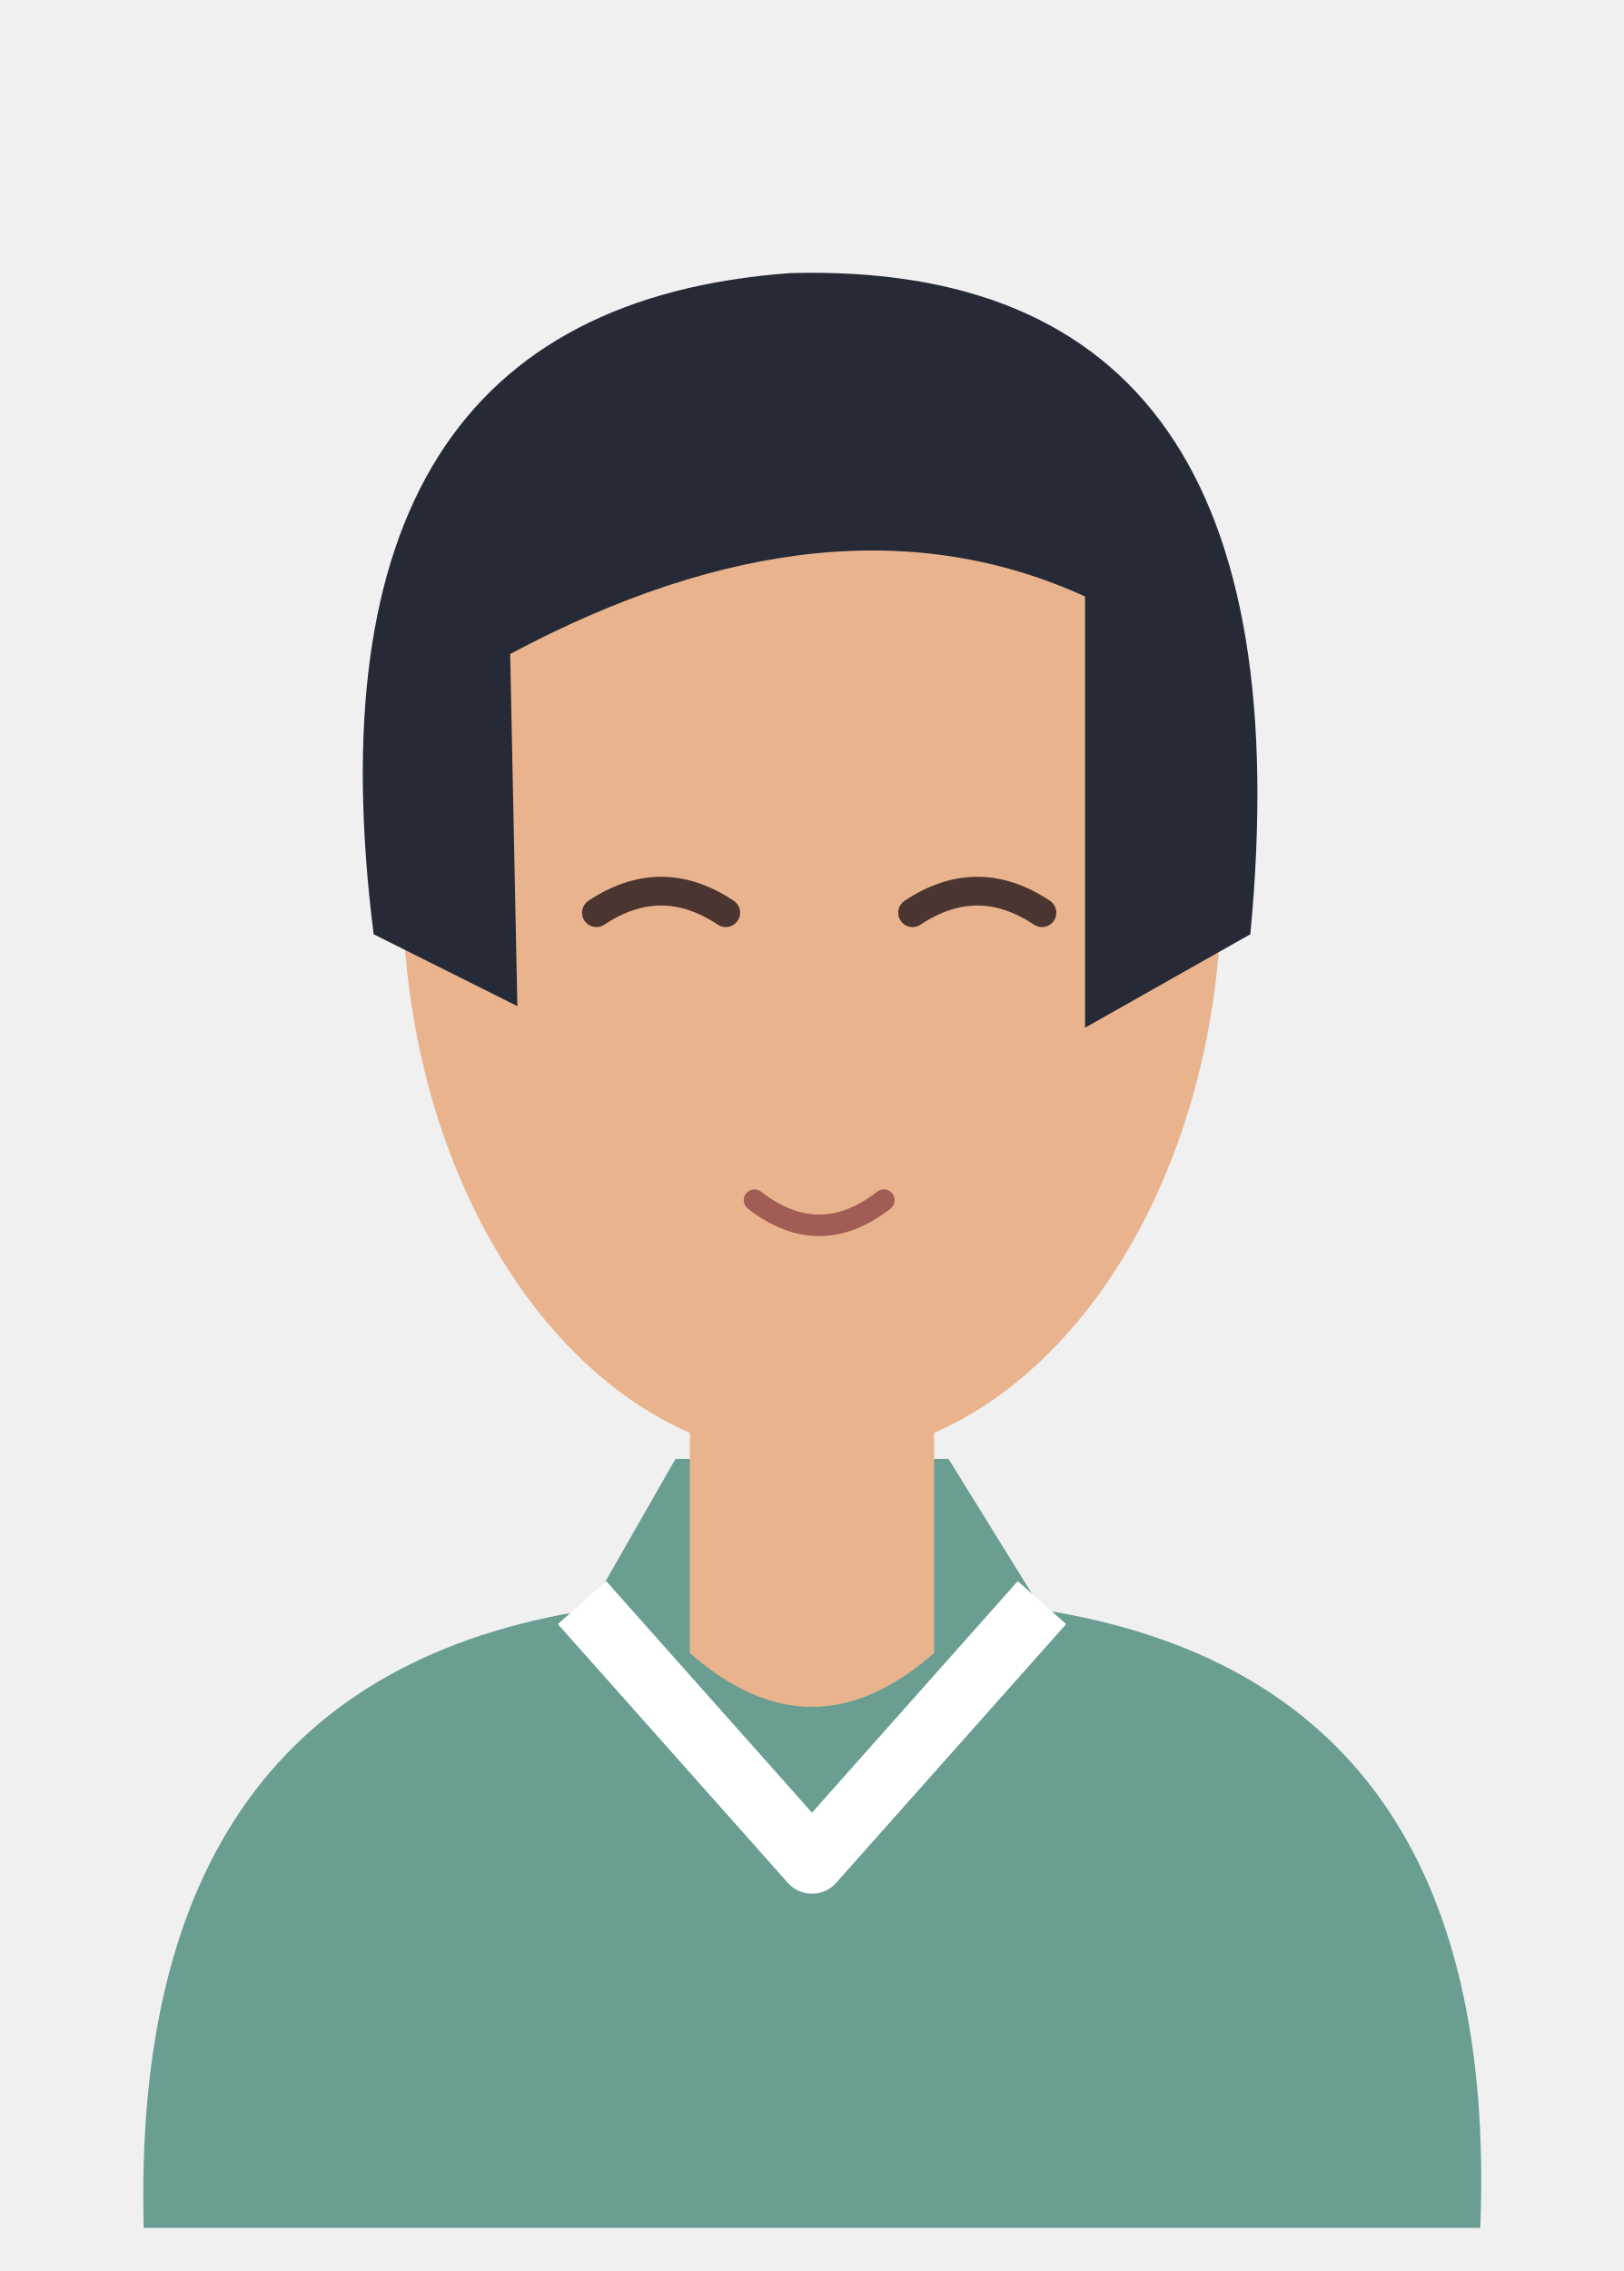
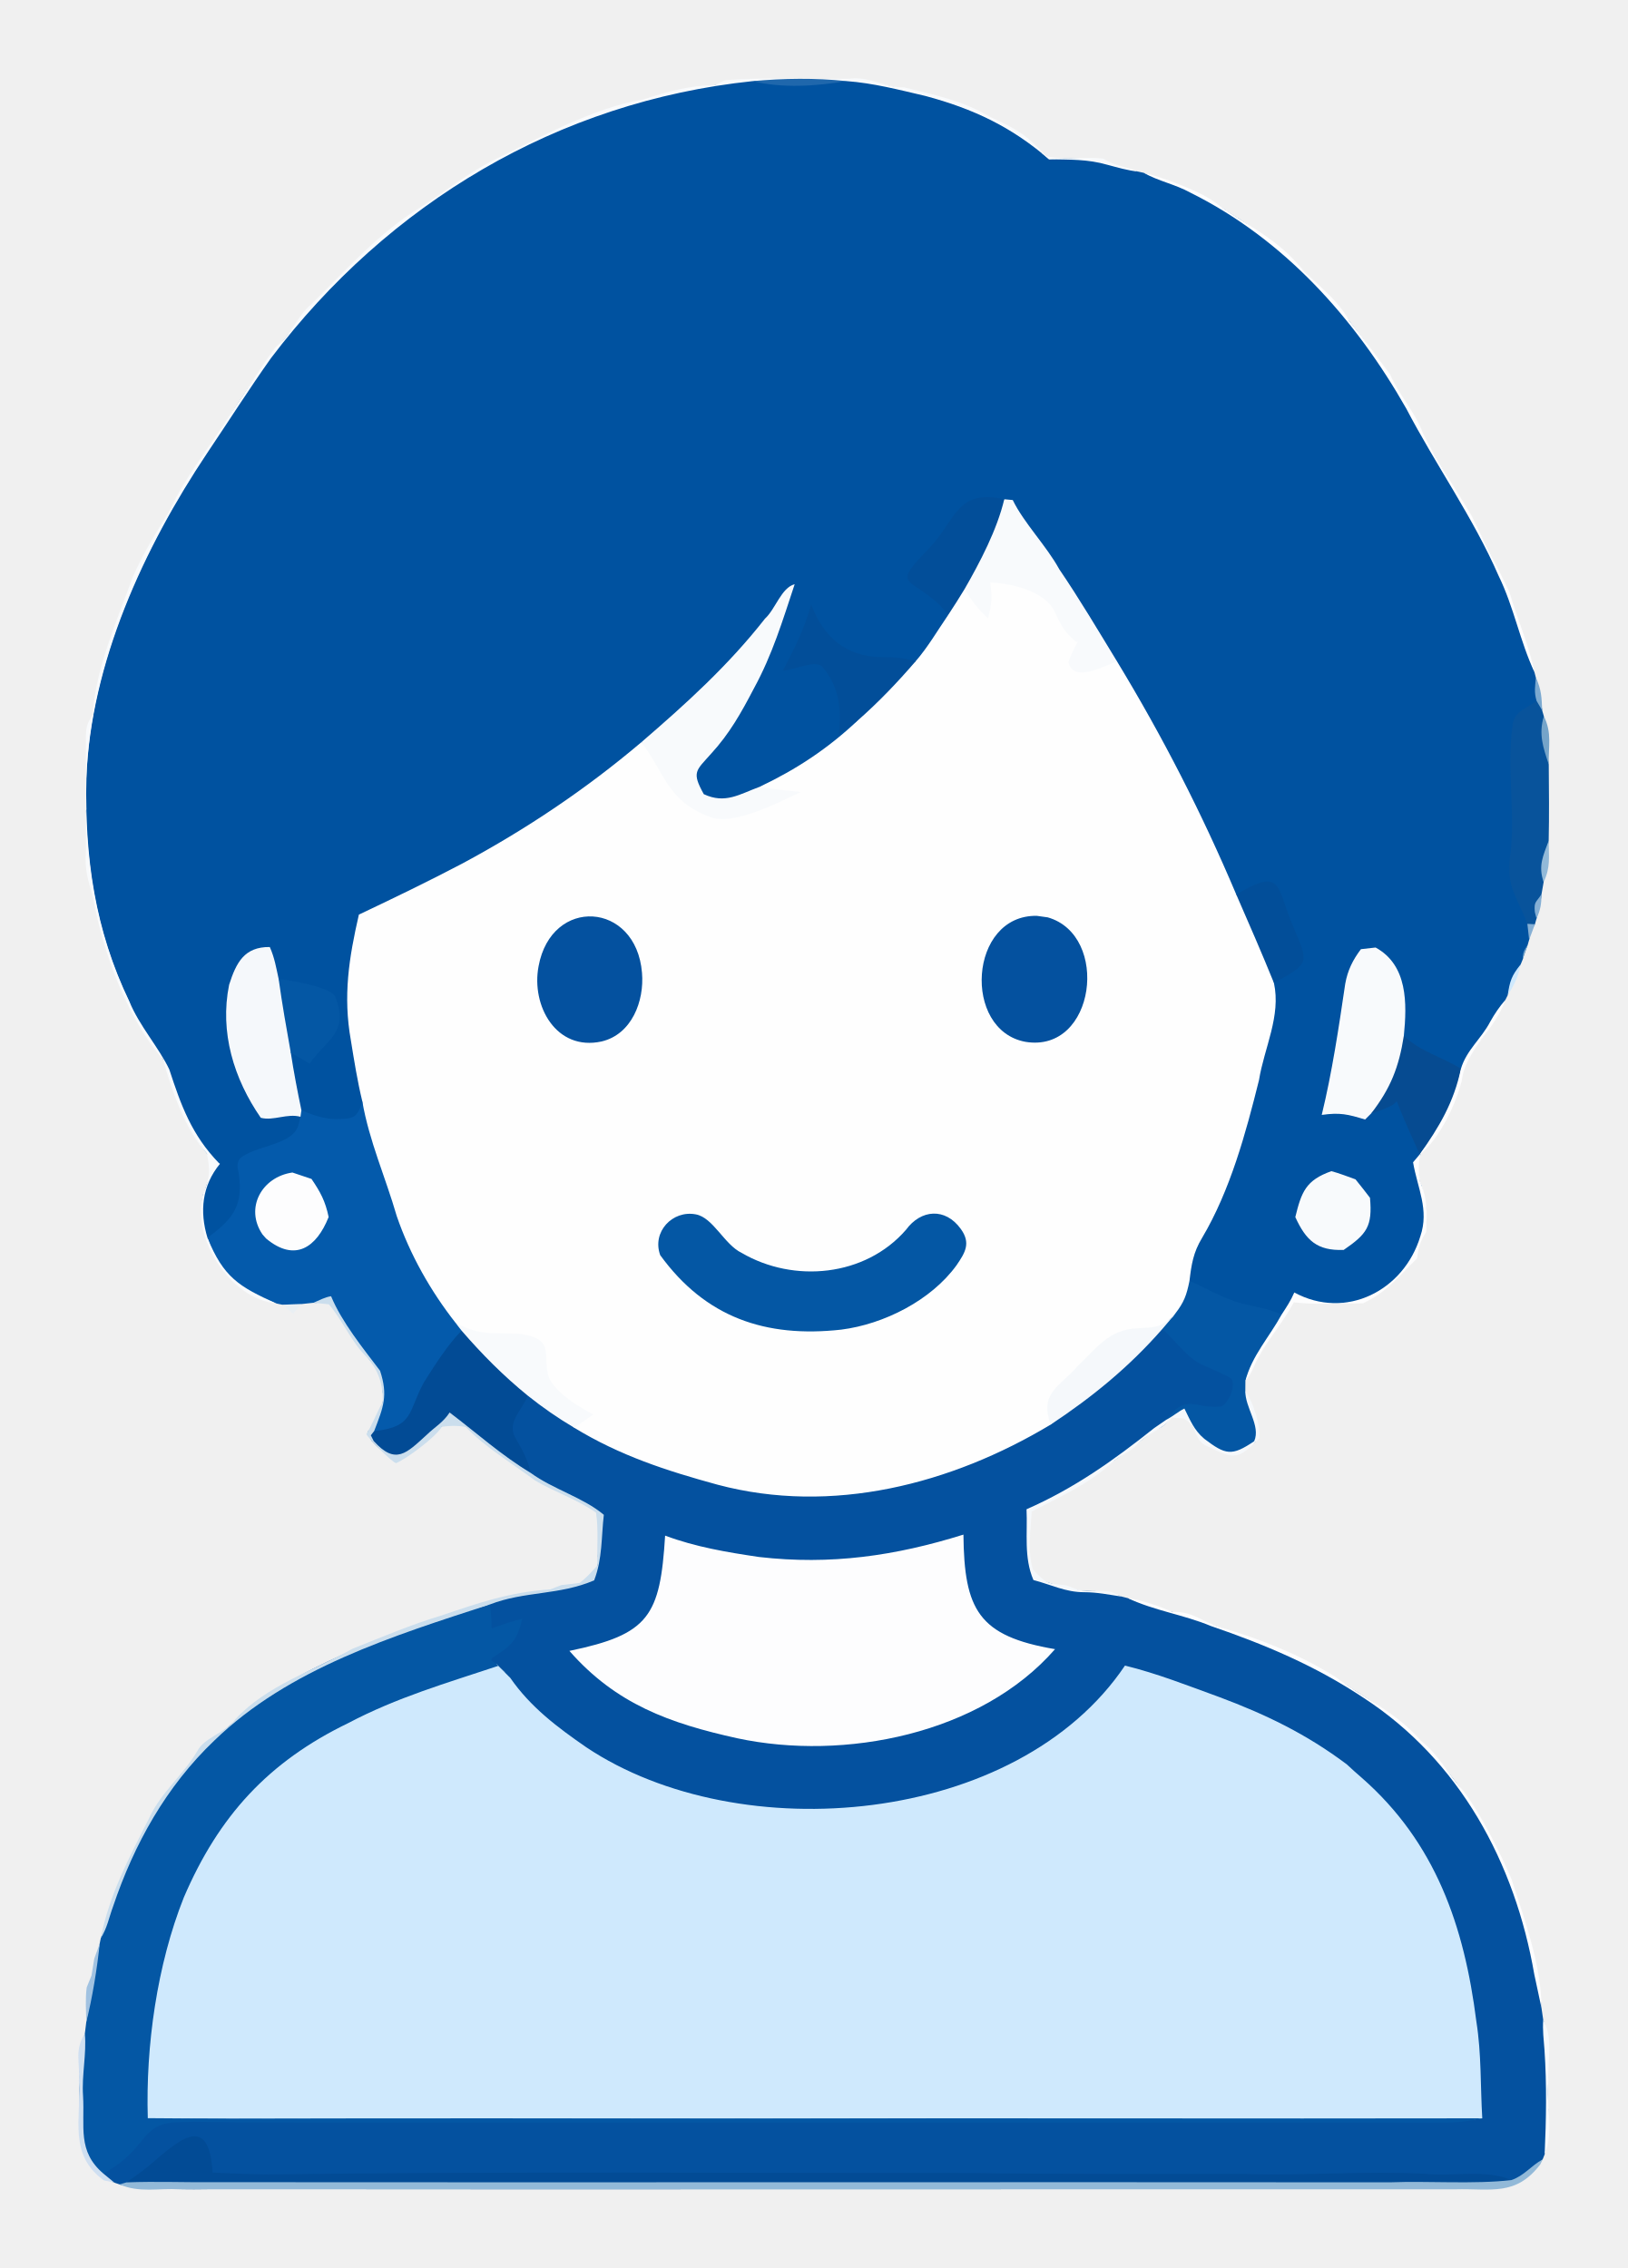
- <svg xmlns="http://www.w3.org/2000/svg" width="226" height="316" viewBox="0 0 226 316">
-   <path d="M20 310Q18 234 82 224L94 203H132L145 224Q209 234 206 310Z" fill="#6a9e92" />
-   <path d="M96 194V230Q113 245 130 230V194" fill="#e9b48d" />
-   <ellipse cx="113" cy="123" rx="57" ry="80" fill="#e9b48d" />
-   <path d="M52 130Q41 43 110 38Q183 36 174 130L151 143L151 83Q116 67 71 91L72 140Z" fill="#262a37" />
-   <path d="M83 127q9 -6 18 0M127 127q9 -6 18 0" fill="none" stroke="#4b3530" stroke-width="4" stroke-linecap="round" />
-   <path d="M105 167q9 7 18 0" fill="none" stroke="#a05c55" stroke-width="3" stroke-linecap="round" />
-   <path d="M81 223L113 259L145 223" fill="none" stroke="#fff" stroke-width="9" stroke-linejoin="round" />
+ <svg xmlns="http://www.w3.org/2000/svg" width="226" height="315" viewBox="0 0 226 315">
+   <path fill="#0052a0" d="M30.14 161.82c-3.77 -3.91 -5.42 -8.15 -6.81 -13.21c-0.1 -0.2 -0.21 -0.38 -0.25 -0.61c-0.09 -0.17 -0.18 -0.33 -0.25 -0.52c-0.11 -0.2 -0.23 -0.39 -0.35 -0.59c-0.13 -0.15 -0.22 -0.32 -0.32 -0.49c-0.15 -0.09 -0.22 -0.24 -0.31 -0.38c-1.4 -2.18 -3.09 -4.35 -3.91 -6.87c-4.1 -8.53 -5.74 -17.12 -5.98 -26.29c-0.01 -0.16 -0.02 -0.33 0.03 -0.5c-0.03 -1.41 -0.03 -2.83 0 -4.26c0.51 -15.99 7.92 -32.05 16.7 -45.19c2.7 -4.48 5.68 -9.1 8.79 -13.26c14.97 -19.78 36.13 -33.35 60.38 -37.62c0.16 -0.03 0.32 -0.07 0.49 -0.07c0.21 -0.04 0.42 -0.08 0.64 -0.09c0.27 -0.05 0.54 -0.09 0.82 -0.13c0.15 -0.07 0.32 -0.09 0.48 -0.11c1.38 -0.21 2.81 -0.39 4.21 -0.53c4.12 0.79 8.84 0.5 12.98 -0.07c3.8 0.28 7.38 1.17 11.04 2.21c6.06 1.63 11.04 3.88 15.81 7.67c0.14 0.1 0.29 0.19 0.35 0.39c0.32 0.26 0.65 0.54 0.97 0.82c2.83 -0.19 5.42 -0.22 8.16 0.6c1.44 0.39 2.74 0.72 4.2 1.11l0.78 0.17c2.22 0.88 4.51 1.38 6.59 2.53c1.56 0.75 3.09 1.6 4.55 2.5c0.14 0.09 0.29 0.17 0.41 0.29c0.48 0.29 0.95 0.6 1.42 0.91c0.23 0.11 0.44 0.26 0.65 0.41c0.14 0.08 0.28 0.18 0.41 0.27c9.45 6.53 16.99 15.68 22.64 25.73c4.07 7.82 9.31 15.16 12.82 23.25c2.16 4.27 3.09 9.04 4.77 13.45l0.2 0.77c0.43 1.32 0.11 2.13 0.47 3.38c-1.08 1.85 -2.66 1.49 -2.75 3.7c-0.76 5.71 0.36 11.26 -0.19 16.96c-0.75 5.15 0.64 5.36 1.91 10.02c0.02 0.23 0.17 0.52 -0.24 0.8c0.03 0.28 0.14 0.56 -0.11 0.88c0.02 0.22 0.08 0.43 -0.02 0.67l-0.2 0.71c-0.36 1 -0.42 1.02 -0.7 2.04l-0.28 0.68c-0.92 1.81 -1.09 2.39 -1.8 4.28l-0.32 0.64c-0.61 1.17 -1.27 2.02 -1.9 3.14c-1.12 2.41 -3.37 4.1 -4.15 6.71c-3.19 -0.89 -6.57 -2.21 -8.97 -4.48c0.44 -4.51 1.31 -9.2 -3.15 -11.66c-0.68 0.08 -0.69 0.02 -1.37 0.1c-1.12 1.5 -1.39 2.29 -1.72 4.16c-0.89 6.03 -2.02 11.47 -3.46 17.39c2.55 -0.37 2.58 -0.43 4.98 0.3c0.28 -0.29 0.15 -0.5 0.81 -0.41c1.09 -0.31 1.97 -0.65 2.98 -1.17c-0.18 -0.56 0.92 -0.8 1.1 -0.96c0.96 2.5 3.06 5.42 3.07 8.36c-0.02 0.17 -0.17 0.34 -0.26 0.45c-0.08 0.36 -0.26 0.47 -0.47 0.72c0.19 0.55 0.29 0.94 0.42 1.49c0.04 0.16 0.11 0.3 0.05 0.48c0.08 0.31 0.16 0.61 0.24 0.92c0.14 0.13 0.15 0.29 0.19 0.44c0.57 2.2 1.07 4.56 0 6.92c-1.4 4.64 -5.16 8.16 -9.41 9.11c-0.14 0.03 -0.28 0.1 -0.44 -0.01c-0.22 0.04 -0.44 0.07 -0.66 0.1c-0.17 0.02 -0.33 0.05 -0.5 0.05c-0.46 0.04 -0.94 0.05 -1.41 0.04c-0.16 0 -0.33 -0.01 -0.5 -0.02c-0.39 -0.03 -0.78 -0.08 -1.17 -0.15c-0.17 0.13 -0.32 0.06 -0.46 0.03c-1.07 -0.24 -2.04 -0.64 -3.09 -1.21c-0.1 1.31 -0.99 2.33 -1.66 3.36c-1.69 -0.05 -3.16 -0.44 -4.7 -0.78c-3.24 -0.58 -6.2 -2.63 -9.13 -3.91c0.26 -2.26 0.53 -4.93 1.74 -6.91c3.91 -6.6 5.98 -14.29 7.82 -21.69c0.73 -4.5 3.15 -9.09 2.13 -13.69c5.05 -2.72 4.82 -1.96 2.64 -7.07c-2.35 -5.51 -0.78 -7.68 -7.29 -3.84c-4.77 -11.28 -10.73 -22.35 -17.09 -32.81c-2.61 -4.29 -5.17 -8.63 -8 -12.77c-1.76 -3.23 -4.68 -6.18 -6.19 -9.34c-0.4 -0.03 -0.33 0.11 -0.73 0.08c-6.57 -1.45 -5.75 2.37 -9.5 6.41c-5.3 5.48 -3.02 2.5 1.37 6.56c0.4 0.46 1.08 1.57 1.48 2.03c-1.5 2.19 -3.51 5.46 -5.25 7.48c-1.62 -0.52 -3.34 -0.5 -5.04 -0.71c-4.98 -0.09 -8.27 -2.91 -9.7 -7.55c-0.97 3.4 -1.87 5.1 -3.49 8.2c1.1 -0.46 5.14 -2.11 5.57 -0.45c2.27 2.75 2.44 5.78 1.99 9.17c0.58 -1.05 0.66 -1.81 2.33 -1.39c-3.67 4.39 -8.25 7.22 -13.37 9.65c-2.56 1.63 -5.66 2.71 -8.64 1.31c-1.72 -3.09 -1.18 -4.65 0.9 -6.99c2.56 -2.8 4.08 -5.55 5.82 -8.89c2.59 -4.75 4.19 -8.26 5.89 -13.32c-1.86 0.48 -1.24 3.38 -2.68 4.68c-5.1 6.54 -11.04 11.93 -17.29 17.32c-7.73 6.54 -16.12 12.17 -25.04 16.97c-4.67 2.46 -9.31 4.6 -14.06 6.85c-1.38 5.99 -2 10.5 -0.9 16.69c0.47 2.83 1.05 5.67 1.15 8.61c-0.69 2.54 -1.99 2.96 -4.4 3.01c-1.77 0.52 -3.8 -0.46 -5.36 -1.14c-0.56 -2.64 -0.88 -6.74 -1.29 -9.41c0.91 0.45 2.13 0.8 2.99 1.32c2.26 -3.33 4.75 -2.89 2.86 -7.87c-0.44 -1.48 -6.12 -1.98 -7.63 -2.16c-0.33 -1.57 -0.44 -2.88 -1.1 -4.35c-3.53 -0.04 -3.15 1.56 -4.14 4.65c-1.33 6.59 0.27 12 4.02 17.42c1.77 0.46 3.89 -0.44 5.73 0.07c-0.11 0.41 -0.07 1.73 -0.17 2.14c-0.88 2.79 -6.26 3.02 -8.27 4.87c-0.62 0.96 0.09 0.91 0.13 2.05c0.47 4.15 -1.82 7.05 -5.49 8.63c-0.61 -2 -0.99 -4.29 -0.57 -6.15c0.03 -0.15 0.03 -0.32 0.2 -0.44c0.18 -0.74 0.46 -1.5 0.83 -2.2c-0.08 -0.22 0.04 -0.35 0.12 -0.49c0.27 -0.49 0.57 -0.78 0.95 -1.24c-0.62 0.73 -0.55 0.85 -0.12 0.14z" />
+   <path fill="#fefefe" d="M136.78 80.19c2.92 0.17 8.66 1.26 10.35 3.91c1.06 2.18 0.53 2.54 2.44 4.07c0.08 -0.04 0.77 0.21 0.85 0.16c-0.32 0.53 -1.05 3.1 -1.05 3.58c0.7 2.9 3.64 -0.75 5.72 -0.06c6.35 10.47 11.79 21.1 16.56 32.38c2.99 3.53 4.83 7.74 5.23 12.28c1.01 4.61 -1.34 8.99 -2.07 13.5c-1.84 7.4 -4 15.34 -7.91 21.93c-1.21 1.99 -1.48 3.7 -1.74 5.95c0.89 2.29 0.28 3.74 -1.9 4.67c-2.11 2.05 -2.71 1.88 -5.45 2.06c-3.77 1.38 -4.84 3.32 -7.43 5.77c-2.65 3.06 -5.13 3.39 -3.59 7.87c-13.78 8.28 -31.55 13.13 -47.41 8.91c-7.13 -1.95 -14.31 -4.97 -20.66 -8.85c0.88 -0.61 1.78 -1.18 2.64 -1.81c-2.11 -1.2 -4.74 -2.29 -5.94 -4.52c-1.2 -3.1 1.88 -4.87 -3.43 -6.33c-3.73 -0.19 -5.47 0.22 -8.97 -1.58c-4.12 -3.97 -7.19 -9.45 -8.43 -15c-1.56 -5.43 -3.99 -10.37 -4.29 -16.14c-0.68 -2.8 -1.12 -5.6 -1.58 -8.43c-1.11 -6.19 -0.27 -11.48 1.11 -17.48c4.75 -2.25 9.7 -4.64 14.37 -7.1c8.93 -4.8 17.13 -10.31 24.86 -16.85c4.39 3.63 4.01 7.26 9.89 9.45c3.21 1.37 8.35 -1.02 11.24 -2.35c-1.91 -0.22 -3.02 0.75 -4.7 -0.91c5.12 -2.43 9.44 -5.29 13.58 -9.18c2.02 -3.55 4.51 -6.17 8.05 -8.23c1.74 -2.01 3.04 -4.27 4.54 -6.46c-0.33 -1.91 1.51 -3.37 2.25 -4.57c1 1.59 1.58 2.82 2.99 4.08c0.53 -1.92 0.14 -2.77 -0.12 -4.72z" />
+   <path fill="#cfe9fd" d="M20.18 294.52c-1 -10.01 0.7 -22.02 4.42 -31.37c4.85 -11.31 12.2 -19.35 23.29 -24.72c6.77 -3.58 13.64 -5.9 21.3 -7.08c0.55 0.55 1.13 1.12 1.68 1.67c3.85 3.29 7.08 6.06 11.1 8.83c21.26 14.22 58.88 10.81 73.84 -11.44c4.48 1.09 9.47 2.77 13.8 4.34c6.52 2.43 12.44 5.34 18.02 9.53c0.67 0.63 1.39 1.26 2.09 1.87c10.27 8.99 14.59 21.26 16.26 34.48c0.72 4.52 0.78 9.12 -0.04 13.7c-33.27 0.06 -66.67 0 -99.94 0.1c-24.66 0.42 -49.33 0.3 -73.99 0.3c-3.83 0 -7.99 -0.17 -11.83 -0.21z" />
+   <path fill="#04519f" d="M161.36 183.98c2.21 1.21 3.9 3.8 6.19 4.76c0.85 0.38 3.6 1.68 4.22 2.15c0.71 0.83 -1.11 5.64 -2.39 4.81c-3.52 0.27 -4.46 -1.96 -7.22 1.73c-0.47 0.52 -1.04 0.93 -1.7 1.17c-0.2 0.15 -0.38 0.33 -0.65 0.4c-1.97 1.55 -3.92 3.03 -5.9 4.41c-0.08 0.18 -0.23 0.26 -0.36 0.35c-3.37 2.32 -6.78 4.29 -10.75 6.04c0.16 3.33 -0.42 6.27 0.9 9.44c2.4 0.63 4.29 1.58 6.83 1.7c0.41 0 0.83 0.02 1.23 0.05c0.17 -0.02 0.34 0 0.5 0.02c1.19 0.12 2.36 0.27 3.54 0.75l0.82 0.21c3.7 1.47 7.82 2.11 11.54 3.66c6.73 2.28 12.92 4.83 18.91 8.48c0.15 0.09 0.3 0.17 0.42 0.28c0.64 0.4 1.28 0.8 1.91 1.22c13.42 8.63 21.24 23.09 23.81 38.57c0.31 1.55 0.74 3.1 0.82 4.7l0.24 1.63c0.58 1.46 0.63 2.75 0.52 4.2c0.08 1.18 0.13 2.39 0.16 3.6c0.01 0.16 0.05 0.33 -0.09 0.5c0.03 1.29 0.04 2.6 0.03 3.9c0.12 0.17 0.09 0.34 0.08 0.5c-0.03 2.03 0.01 4.06 -0.5 6.01l-0.28 0.7c-1.3 1.36 -2.54 2.68 -4.32 3.3c-3.78 -1.19 -8.02 -0.2 -11.9 -0.59c-8.35 -0.06 -16.63 0.56 -24.98 0.31c-12.66 -0.04 -25.33 0.05 -38 -0.13c-31.99 0.01 -63.99 -0.23 -95.98 0.17c-3.17 0.05 -7.03 -0.38 -10.2 -0.53c-0.52 -8.85 -3.79 -3.82 -7.93 -0.96c-0.93 0.76 -1.91 1.6 -3.23 1.81c-0.32 0.1 -0.65 0.28 -1.05 0.09l-0.71 -0.24c-0.23 -0.04 -0.37 -0.2 -0.53 -0.33c-0.33 0.14 -0.41 -0.03 -0.54 -0.13c-0.24 -0.16 -0.59 -0.64 -0.81 -0.82c1.95 -2.14 3.11 -3.21 5.35 -4.9c2.19 -2.81 4.18 -2.64 7.56 -2.69c9.7 0.08 19.39 0.04 29.08 0.06c47.68 -0.09 95.37 -0.23 143.05 0.35c2.36 0.01 4.42 -0.1 6.76 -0.48c-0.27 -4.45 -0.1 -8.92 -0.82 -13.44c-1.67 -13.22 -5.65 -24.87 -15.93 -33.87c-0.7 -0.61 -1.39 -1.21 -2.06 -1.85c-5.58 -4.19 -11.22 -6.93 -17.74 -9.36c-4.32 -1.57 -8.58 -3.26 -13.06 -4.36c-14.96 22.25 -53.52 25.57 -74.79 11.35c-4.01 -2.77 -7.75 -5.58 -10.56 -9.64c-0.15 -0.16 -0.3 -0.33 -0.46 -0.5c-0.12 -0.11 -0.25 -0.22 -0.34 -0.37c-0.38 -0.35 -0.78 -0.7 -1.09 -1.08c-0.94 0.99 -1.37 0.16 -1.61 0.01c0.01 -0.11 0.05 -1.19 0.06 -1.3c2.72 -1.77 3.58 -1.03 4.4 -4.29c-1.48 0.34 -2.69 0.99 -4.12 1.47c0 -1.14 -0.68 -3.06 0.06 -4.31c4.8 -1.86 9.72 -1.32 14.52 -3.41c0.07 -0.24 0.08 -0.35 0.16 -0.58c0.04 -0.16 0.05 -0.32 0.26 -0.44c0.06 -0.2 0.08 -0.39 0.21 -0.57c0.05 -0.23 0.1 -0.46 0.15 -0.7c-0.05 -0.21 0.01 -0.4 0.04 -0.6c-0.15 -0.18 -0.09 -0.33 -0.06 -0.49c0.18 -1.82 0.23 -3.45 0.45 -5.36c-2.82 -2.39 -6.99 -3.45 -10.08 -5.71c-0.91 -1.67 -1.45 -2.85 -2.33 -4.43c-1.9 -2.27 1.15 -5.26 2 -7.52c2.07 1.65 5.05 2.93 6.65 5.43c6.35 3.88 12.79 5.97 19.92 7.92c15.87 4.22 32.44 -0.06 46.23 -8.34c5.1 -4.97 10.48 -8.96 15.49 -13.89z" />
+   <path fill="#fdfdfe" d="M92.35 213.28c4.23 1.58 8.59 2.31 13.05 2.97c9.94 1.14 18.91 -0.15 28.37 -3.11c0.11 10.44 2.07 14.1 12.72 15.91c-10.31 11.82 -29.27 15.55 -44.1 12.38c-9.38 -2.07 -16.85 -4.74 -23.33 -12.14c11.06 -2.29 12.6 -4.83 13.29 -16.01z" />
+   <path fill="#0457a4" d="M68.02 222.84c0.16 1.13 0.24 2.18 0.24 3.32c1.43 -0.48 2.79 -1.01 4.27 -1.34c-0.82 3.25 -1.54 3.72 -4.26 5.49l-0.03 0.34l0.72 0.44c0.55 0.67 1.38 1.25 1.89 1.95l-1.67 -1.67c-7.18 2.39 -14.07 4.38 -20.83 7.95c-11.1 5.37 -17.98 12.91 -22.83 24.22c-3.72 9.35 -5.3 20.62 -5 30.65c3.83 0.03 7.66 0.06 11.49 0.06c24.66 -0.06 49.33 -0.04 73.99 0c33.27 -0.1 66.54 0.03 99.81 -0.04c-2.3 0.56 -4.4 0.63 -6.76 0.62c-47.68 -0.05 -95.37 -0.02 -143.05 -0.01c-9.69 -0.03 -19.39 0.03 -29.08 -0.12c-3.39 0.12 -5.01 -0.23 -7.21 2.58c-1.69 2.14 -2.94 3.21 -5.35 4.61c-4.18 -2.53 -3.18 -6.52 -3.31 -10.82c-0.09 -1.01 -0.04 -2.1 0.04 -3.15c-0.1 -0.18 -0.06 -0.35 -0.05 -0.52c0.14 -1.7 0.13 -3.27 0.74 -4.93l0.2 -1.64c0.52 -3.36 1.21 -7.56 1.86 -10.88l0.16 -0.77c0.57 -1.62 0.85 -2.96 1.48 -4.5c2.92 -8.67 7.45 -16.77 14.12 -23.11c0.16 -0.18 0.35 -0.35 0.52 -0.52c0.12 -0.12 0.22 -0.25 0.43 -0.27c0.16 -0.14 0.31 -0.3 0.51 -0.4c0.53 -0.47 1.08 -0.94 1.63 -1.39c0.12 -0.18 0.3 -0.31 0.47 -0.44c0 -0.25 0.16 -0.32 0.29 -0.42c9.85 -7.83 22.62 -11.94 34.57 -15.29z" />
+   <path fill="#045aab" d="M50.3 152.94c0.98 5.61 3.22 10.54 4.79 15.97c1.84 5.35 4.7 10.41 8.19 14.85c0.23 0.11 0.34 0.3 0.48 0.48c0.59 -0.18 0.72 0.42 0.85 0.59c-1.47 2.39 -3.39 5.29 -4.88 7.65c-2.23 4.04 -2.2 6.88 -7.95 6.41c0.46 -1.19 0.8 -2.36 1.05 -3.27c0.04 -0.15 0.04 -0.29 0.22 -0.39c0.07 -0.32 0.12 -0.62 0.16 -0.93c-0.02 -0.25 0 -0.48 0 -0.73c-0.1 -0.15 -0.08 -0.28 -0.09 -0.43c-0.04 -0.81 -0.19 -1.6 -0.54 -2.66c-2.4 -3.04 -5.28 -6.66 -6.74 -10.22c-0.88 0.32 -1.26 0.8 -2.32 0.68l-1.68 0.18l-2.64 0.09l-0.82 -0.17c-5.34 -2 -7.68 -3.52 -9.57 -9.11c3.1 -2.34 4.88 -4.09 4.42 -8.24c-0.04 -1.15 -0.57 -1.8 0.05 -2.75c2.01 -1.86 7.25 -1.81 8.13 -4.6l0.31 -1.23c-1.27 -0.52 -1.23 -0.76 0.13 -0.91c1.57 0.67 2.91 1.15 4.63 1.23c2.41 -0.05 3.13 0.05 3.82 -2.49z" />
+   <path fill="#0457a4" d="M91.67 174.33c-1.18 -3.24 1.71 -6.28 4.93 -5.67c2.42 0.43 3.96 4.2 6.39 5.36c7.25 4.23 17.16 3.29 22.8 -3.21c2.08 -2.85 5.46 -3.11 7.61 -0.13c1.43 1.97 0.62 3.28 -0.58 5.04c-3.54 4.9 -10.11 8.2 -16.01 8.95c-10.51 1.17 -18.86 -1.69 -25.14 -10.34z" />
+   <path fill="#024b95" d="M17.56 303.11c0.97 -0.7 1.97 -1.38 2.9 -2.13c3.86 -3.22 8.54 -8.09 9.06 0.76c3.17 0.16 6.31 0.29 9.48 0.24c31.99 -0.4 64 -0.16 96 -0.17c12.66 0.18 25.34 0.09 38 0.13c8.35 0.25 16.67 -0.46 25 -0.02c3.88 0.39 8.21 -0.68 11.85 0.87c-5.02 1.82 -11.47 1.03 -16.85 1.24c-54.33 -0.01 -108.66 0.06 -162.98 0c-4.11 0.05 -8.3 0.17 -12.46 -0.92z" />
+   <path fill="#f8fafc" d="M110.34 81.14c-1.68 5.06 -3.08 9.75 -5.67 14.49c-1.74 3.34 -3.39 6.29 -5.96 9.08c-2.07 2.34 -2.71 2.5 -0.99 5.59c2.98 1.4 4.95 0.01 7.77 -1.03c1.89 0.35 3.77 0.53 5.68 0.74c-2.88 1.33 -9.41 4.8 -12.62 3.44c-5.88 -2.19 -6.18 -5.96 -9.49 -10.37c6.25 -5.39 12.05 -10.64 17.16 -17.16c1.45 -1.31 2.26 -4.3 4.12 -4.78z" />
+   <path fill="#04519f" d="M145.47 127.41c8.68 2.47 6.65 18.89 -3.08 17.29c-8.8 -1.6 -7.87 -17.66 1.57 -17.5l1.51 0.21z" />
+   <path fill="#04519f" d="M74.78 134.2c1.78 -9.72 13.55 -9.01 14.36 0.91c0.34 3.92 -1.42 8.56 -5.62 9.54c-6.28 1.37 -9.79 -4.94 -8.74 -10.45z" />
+   <path fill="#92b9d8" d="M209.85 302.79c1.79 -0.61 2.74 -2 4.34 -2.87l-0.32 0.68c-3.4 4.47 -6.83 3.34 -11.79 3.47l-177.15 0c-2.91 -0.18 -5.58 0.53 -8.33 -0.68l0.96 -0.28c4.08 -0.17 8.35 0.02 12.46 -0.03c54.33 0.05 108.65 -0.03 162.98 0.02c5.39 -0.21 11.59 0.29 16.85 -0.31z" />
+   <path fill="#f8fafc" d="M188.96 131.83l2.04 -0.23c4.47 2.45 4.37 7.76 3.92 12.27c0.03 4.47 -1.25 7.7 -4.53 10.77l-0.85 0.85c-2.4 -0.73 -3.47 -1 -6.02 -0.64c1.44 -5.92 2.37 -12.17 3.26 -18.2c0.33 -1.87 1.05 -3.32 2.18 -4.82z" />
+   <path fill="#0457a4" d="M165.16 177.89c2.92 1.28 5.23 2.84 8.47 3.42c1.54 0.34 2.86 0.62 4.32 1.27c-1.32 3.3 -3.75 5.86 -5.03 9.21l-0.01 1.36c0.49 2.29 2.62 5.06 1.39 7.14c-3.01 2.29 -4.4 2.11 -7.18 -0.35c-1.43 -1.19 -1.9 -2.55 -2.72 -4.17c-0.86 0.48 -1.46 1.18 -2.47 1.42c2.77 -3.7 3.9 -1.55 7.42 -1.82c1.15 -0.05 2.33 -3.06 1.61 -3.89c-0.61 -0.47 -2.99 -1.45 -3.84 -1.84c-2.29 -0.96 -3.89 -3.47 -5.74 -5.05c0.32 -0.69 0.79 -1.26 1.43 -1.68l0.35 -0.44c1.25 -1.61 1.59 -2.57 2 -4.58z" />
+   <path fill="#024b95" d="M64.09 184.81c3.85 2.42 6.64 5.23 9.18 9.02c-0.84 2.26 -3.15 3.79 -1.52 6.19c0.88 1.58 1.55 2.76 1.95 4.56c-4.28 -2.22 -7.46 -5.33 -11.23 -8.18c0.01 0.51 -0.17 0.7 -0.41 0.96c-0.05 0.18 -0.2 0.3 -0.32 0.41c-0.21 0.2 -0.45 0.41 -0.67 0.59c-0.09 0.14 -0.22 0.24 -0.36 0.32c-0.38 0.31 -0.68 0.68 -1.33 0.76c-2.8 2.55 -4.6 4.23 -7.64 0.8c-0.26 -0.2 -0.39 -0.65 -0.52 -0.91c-0.27 -0.52 -0.13 -0.92 0.73 -0.57c5.6 -0.57 4.68 -2.74 6.91 -6.77c1.49 -2.36 3.29 -5.21 5.23 -7.18z" />
+   <path fill="#f5f8fb" d="M36.21 155.25c-3.75 -5.42 -5.73 -11.89 -4.4 -18.47c0.99 -3.1 2.12 -5.29 5.65 -5.25c0.66 1.47 0.89 2.88 1.23 4.44c1.79 3.23 2.39 6.65 1.69 10.27c0.41 2.67 0.92 5.32 1.47 7.96l-0.13 0.91c-1.84 -0.51 -3.74 0.6 -5.51 0.14z" />
+   <path fill="#f8fafc" d="M139.44 69.34l1.18 0.11c1.52 3.16 4.69 6.37 6.45 9.6c2.82 4.14 5.41 8.52 8.02 12.8c-1.58 0.55 -6.02 3.08 -6.72 0.18c0 -0.48 1.02 -2.47 1.34 -2.99l-0.24 0.13c-1.91 -1.53 -2.15 -2.41 -3.22 -4.59c-1.69 -2.64 -5.84 -3.52 -8.76 -3.69c0.26 1.96 0.23 3.06 -0.3 4.98c-1.42 -1.27 -2.27 -2.45 -3.27 -4.04c1.02 -4.46 3.2 -8.48 5.52 -12.49z" />
+   <path fill="#08539b" d="M213.35 97.34c0.51 0.31 0.76 0.75 0.78 1.34l0.23 0.79c-0.33 2.62 0.31 4.19 0.68 6.7c0.03 3.53 0.07 7.07 -0.01 10.6c-0.28 2.3 -0.98 3.32 -0.7 5.74l-0.29 1.66c-0.12 1.63 -0.41 0.95 -0.74 2.47c0.07 0.31 0.21 0.58 0.04 0.95l-0.22 0.78c-0.13 0.37 -0.24 0.27 -0.35 0.27c-0.29 0.94 -0.54 1.02 -0.7 -0.33c-1.72 -4.49 -3.04 -5.09 -2.29 -10.23c0.56 -5.71 -0.55 -11.34 0.2 -17.06c0.09 -2.21 1.86 -2.51 3.37 -3.68z" />
+   <path fill="#024e99" d="M112.64 83.96c1.7 4.51 4.76 7.23 9.74 7.31c1.7 -0.01 3.12 0.07 4.74 0.59c-2.53 2.94 -5.14 5.67 -8.05 8.23l-2.63 1.94c0.45 -3.39 0.11 -6.55 -2.16 -9.3c-0.77 -1.3 -4.37 0.46 -5.57 0.41c1.62 -3.11 2.96 -5.78 3.93 -9.18z" />
+   <path fill="#f8fafc" d="M100.65 11.15c5.48 -0.48 11.74 -0.07 17.31 -0.22c2.69 -0.36 4.9 1.24 7.58 1.21c4.13 1.03 8.05 1.8 11.75 4c3.61 1.68 5.23 2.48 7.92 5.53c2.62 0.67 5.33 0.02 8.01 0.37c1.51 1.05 3.16 1.04 4.79 1.79c-1.49 -0.16 -2.8 -0.56 -4.24 -0.94c-2.75 -0.8 -5.29 -0.71 -8.12 -0.77c-5.2 -4.5 -10.5 -7.01 -17.15 -8.79c-3.7 -0.86 -7.21 -1.79 -11.01 -2.07c-4.35 -0.09 -8.66 -0.03 -13 0.01c-27.02 2.83 -50.56 16.94 -66.87 38.48c-3.01 4.24 -5.95 8.87 -8.87 13.2c-8.78 13.14 -16.16 29.16 -16.76 45.15c-0.23 10.98 1.18 21.04 5.99 31.03c1.4 3.4 4.04 6.29 5.53 9.41c1.62 4.97 3.1 9.08 6.87 12.98l0.16 0.12c-2.49 3.03 -2.85 6.61 -1.73 10.29c2.22 5.46 4.38 6.79 9.57 9.11c-6.43 -0.63 -11.88 -9.11 -10.2 -15.23c0.93 -2.2 1.05 -3.06 0.55 -5.58c-2.99 -3.24 -4.91 -8.85 -6.09 -13.08c-5 -5.72 -8.39 -14.99 -9.69 -22.37c-0.7 -2.55 -1.25 -3.89 -1.01 -6.77l-0.01 -15.86c0.03 -1.37 0.27 -1.8 0.96 -2.92c0.31 -6.21 3.4 -13.15 5.51 -18.99c1.43 -3.32 3.22 -6.2 5.08 -9.18c2.18 -4.83 5.7 -9.03 8.47 -13.53c2.04 -2.89 4.27 -6.61 6.33 -9.34c2.19 -1.67 2.91 -4.22 4.92 -5.92c5.02 -4.93 9.32 -9.9 15.37 -13.61c3.15 -2.05 6.34 -4.53 9.65 -6.27c6.49 -3.16 14.04 -7.4 21.14 -8.59c3.33 -1.08 6.37 -1.93 9.89 -1.98l1.4 -0.67z" />
+   <path fill="#024e99" d="M131.66 85.4l-1.19 -1.38c-4.39 -4.07 -6.71 -2.46 -1.4 -7.93c3.74 -4.05 3.8 -8.19 10.37 -6.75c-1 4.23 -3.35 8.71 -5.52 12.49c-0.73 1.2 -1.48 2.39 -2.26 3.57z" />
+   <path fill="#064b91" d="M194.92 143.87c2.41 2.26 5.19 2.86 7.93 4.56c-0.73 4.73 -2.79 8.22 -5.73 11.91c-1.08 -2.46 -2.22 -4.88 -3.18 -7.38l-0.54 0.49c-1.01 0.52 -1.91 0.88 -3.01 1.19c2.7 -3.5 3.84 -6.42 4.53 -10.77z" />
+   <path fill="#f8fafc" d="M179.85 169.04c0.86 -3.5 1.46 -5.12 5.01 -6.38c1.15 0.31 2.23 0.74 3.35 1.14c0.67 0.85 1.36 1.68 2.01 2.56c0.36 3.99 -0.44 5.03 -3.65 7.24c-3.69 0.14 -5.24 -1.32 -6.72 -4.56z" />
+   <path fill="#f8fafc" d="M63.28 183.76c3.51 1.8 5.02 1.3 8.75 1.48c5.43 0.69 3.05 3.14 4.25 6.24c1.2 2.23 3.97 3.79 6.08 4.99c-0.86 0.63 -1.76 1.21 -2.64 1.82c-2.28 -1.35 -4.37 -2.8 -6.45 -4.46c-3.38 -2.75 -6.33 -5.72 -9.18 -9.02l-0.4 -0.51l-0.41 -0.54z" />
+   <path fill="#fdfdfe" d="M45.63 169.03c-1.67 4.21 -4.66 6.34 -8.69 2.98l-0.5 -0.57c-2.48 -3.65 -0.1 -7.98 4.16 -8.59l2.65 0.89c1.25 1.84 1.92 3.08 2.38 5.29z" />
+   <path fill="#cbdeed" d="M43.52 180.94c0.85 -0.36 1.54 -0.76 2.45 -0.91c1.46 3.55 4.45 7.25 6.8 10.35c1.14 3.45 0.46 5.07 -0.82 8.38l-0.46 0.59l0.39 0.79c3.07 3.39 4.56 1.69 7.37 -0.86c1.11 -1.08 2.28 -1.71 3.18 -3.1c3.77 2.85 7.15 5.92 11.27 8.4c3.09 2.26 7.32 3.42 10.14 5.81c-0.36 3.15 -0.18 6.07 -1.34 9.1c-4.8 2.08 -9.68 1.49 -14.48 3.35c-13.4 4.36 -27.91 8.86 -38.26 18.9c-6.66 6.34 -11.13 14.35 -14.05 23.02c-0.58 1.56 -0.81 2.98 -1.71 4.42c1.18 -6.11 3.99 -11.27 6.75 -16.75c1.68 -3.6 4.73 -5.92 6.64 -9.22c0.99 -1.92 3.94 -2.51 5.32 -4.46c4.23 -4.59 10.84 -6.76 16.22 -9.75c3.93 -1.56 8.16 -3.37 12.25 -4.59c5.24 -1.78 9.64 -3.3 15.21 -3.66l1.56 -0.6l2.54 -0.3c0.95 -0.73 1.66 -1.53 2.45 -2.42c-0.07 -2.4 0.18 -4.98 -0.18 -7.34c-2.63 -1.86 -5.8 -2.87 -8.52 -4.5c-2.95 -2.22 -7.08 -4.72 -9.57 -7.41c-1.21 -0.2 -2.1 -0.18 -3.32 -0.02c-0.92 1.52 -5.02 4.53 -6.36 5.05c-0.51 -0.09 -3.74 -3.3 -4.12 -4.02c0.87 -1.43 1.45 -3.01 2.27 -4.47c0.05 -2.44 -0.57 -4.38 -2.21 -6.23c-2.17 -2.11 -3.33 -5.07 -5.27 -7.34l-2.14 -0.21z" />
+   <path fill="#f5f8fb" d="M163.16 182.47l-0.35 0.44l-1.43 1.68c-4.61 5.27 -9.68 9.42 -15.51 13.28c-1.54 -4.48 1.15 -5.13 3.81 -8.19c2.59 -2.45 4.23 -4.97 8.12 -5.19c2.74 -0.18 3.26 0.03 5.36 -2.02z" />
+   <path fill="#024e99" d="M171.65 124.23c6.51 -3.84 5.53 -1.12 7.88 4.39c2.18 5.11 2.4 5.17 -2.65 7.89c-1.66 -4.1 -3.46 -8.22 -5.23 -12.28z" />
+   <path fill="#0457a4" d="M38.69 135.97c1.5 0.18 7.46 1.09 7.91 2.57c1.88 4.99 -1.34 5.86 -3.61 9.19c-0.86 -0.53 -1.7 -1.03 -2.61 -1.49c-0.61 -3.41 -1.21 -6.82 -1.69 -10.27z" />
+   <path fill="#fdfdfe" d="M158.79 24c2.57 0.59 7.42 2.4 9.64 3.91c4.06 3.09 8.4 4.87 11.81 8.82c2.41 2.74 5.37 4.61 7.13 7.88c1.89 2.23 3.89 5.07 5.62 7.35c1.29 2.97 3.47 5.19 4.61 8.27c1.97 3.93 4.48 7.6 6.69 11.33c1.66 3.44 3.66 7.25 5.29 10.65c0.96 3.41 2.82 7.69 3.47 11.13c-2 -4.25 -2.86 -9.06 -4.97 -13.36c-3.52 -8.09 -8.74 -15.41 -12.82 -23.23c-7.11 -12.51 -16.96 -23.53 -29.99 -30c-2.08 -1.15 -4.4 -1.58 -6.48 -2.75z" />
+   <path fill="#fdfdfe" d="M156.62 221.97c2.2 0.33 4.13 1.06 6.19 1.9c2.86 -0.07 4.01 1.34 6.53 2.11c5.6 1.63 11.17 3.83 16.1 6.94c4.11 3.06 8.39 4.88 11.82 8.82c2.6 2.05 3.77 4.66 5.96 7.03c2.43 3.24 5.05 8.47 6.63 12.17c1.81 5.59 4.19 12.07 4.18 17.94c-0.31 -1.55 -0.69 -3.12 -1 -4.67c-2.67 -15.47 -10.36 -29.74 -23.75 -38.43c-6.72 -4.46 -13.59 -7.35 -21.19 -9.96c-3.71 -1.55 -7.88 -2.13 -11.47 -3.85z" />
+   <path fill="#fdfdfe" d="M209.02 138.87c-1.38 4.1 -5.52 6.93 -6.05 11.19c-0.83 3.29 -2.99 7.89 -5.66 10.16c-0.48 1.03 -0.32 2.83 -0.14 3.89c1.11 2.6 0.94 4.25 0.85 7c-0.86 1.35 -1.05 2.1 -1.27 3.67c-2.64 2.59 -4.05 4.58 -7.48 6.23c-3.1 0.01 -6.58 0.22 -9.63 -0.13c-1.45 2.74 -3.59 5.13 -5.01 7.83c-0.61 1.1 -0.84 2.13 -1.71 3.08c0.88 -3.46 3.35 -6.13 5.03 -9.21c0.67 -1.03 1.28 -1.94 1.76 -3.07c7.17 3.89 15.23 -0.28 17.5 -7.8c1.26 -3.69 -0.4 -6.7 -1.01 -10.28l0.92 -1.09c2.73 -3.84 4.74 -7.24 5.73 -11.91c0.78 -2.61 2.85 -4.18 4.07 -6.54c0.63 -1.12 1.26 -2.05 2.1 -3.02z" />
+   <path fill="#f5f8fb" d="M172.91 193.15c1.11 1.73 2.06 4.55 1.97 6.6c-2.81 2.78 -3.34 3.1 -7 1.22c-2.28 -0.78 -1.44 -2.84 -3.54 -3.97l-1.6 -0.09c-1.39 1.68 -3.42 2.17 -4.86 3.73c-1.02 1.12 -2.41 1.49 -3.47 2.52c-3.47 3.11 -7.13 4.64 -11.16 6.78c-0.15 2.58 -0.61 5.62 0.18 8.07c1.93 2.02 1.98 1.87 4.67 2.19l1.53 0.59c1.57 0.35 3.15 -0.03 4.73 0.33l1.44 0.64c-1.8 -0.27 -3.45 -0.62 -5.28 -0.62c-2.54 0.01 -4.62 -1.06 -7.03 -1.69c-1.36 -3.15 -0.8 -6.49 -0.96 -9.83c6.7 -2.95 12.05 -6.77 17.73 -11.28l1.67 -1.15c0.89 -0.45 1.63 -1.12 2.52 -1.56c0.81 1.62 1.34 3.01 2.76 4.2c2.96 2.25 3.81 2.45 6.93 0.34c0.95 -2.15 -1.29 -4.66 -1.23 -7.02z" />
+   <path fill="#cfdff1" d="M11.78 282.47c0.26 2.71 -0.45 5.79 -0.25 8.6c0.26 4.3 -0.83 7.71 2.83 10.82l1.53 1.26l-1.49 -0.33c-4.96 -3.63 -3.09 -8.55 -3.45 -13.83c0.19 -2.51 -0.65 -4.27 0.83 -6.52z" />
+   <path fill="#1f67ac" d="M104.49 11.27c4.31 -0.4 8.69 -0.46 13 -0.01c-4.11 0.72 -8.93 1.02 -13 0.01z" />
+   <path fill="#f8fafc" d="M214.27 280.51c1.45 2.71 0.58 5.55 0.72 8.49c-0.35 3.31 0.81 7.15 -0.52 10.22c0.22 -4.75 0.3 -9.74 -0.02 -14.48c-0.11 -1.44 -0.28 -2.79 -0.18 -4.23z" />
+   <path fill="#a1c2e1" d="M13.84 269.95c-0.33 3.33 -1.03 7.61 -1.86 10.88c-0.03 -1.64 -0.15 -3.18 0.06 -4.81l0.67 -1.65l0.38 -2.33l0.75 -2.09z" />
+   <path fill="#75a4c9" d="M214.36 99.47c1.17 2.38 0.61 4.17 0.68 6.7c-0.78 -2.37 -1.43 -4.19 -0.68 -6.7z" />
+   <path fill="#92b9d8" d="M215.03 116.77c0 2.26 0.3 3.62 -0.7 5.74c-0.78 -2.28 -0.07 -3.63 0.7 -5.74z" />
+   <path fill="#7ba9d0" d="M213.25 94.11c0.78 1.69 0.8 2.74 0.88 4.57l-0.78 -1.34c-0.37 -1.25 -0.2 -1.96 -0.1 -3.23z" />
+   <path fill="#cfe9fd" d="M211.14 133.95c-0.35 1.72 -0.87 2.81 -1.8 4.28c0.29 -1.96 0.54 -2.73 1.8 -4.28z" />
+   <path fill="#85afd4" d="M214.04 124.17c-0.03 1.43 -0.12 2.11 -0.7 3.42l-0.23 -0.92c-0.15 -1.52 0.2 -1.3 0.93 -2.5z" />
+   <path fill="#ddedf8" fill-opacity="0.35" d="M39.2 181.21l2.64 -0.09l-1.15 1.34l-1.49 -1.25z" />
+   <path fill="#85afd4" d="M213.12 128.37l-0.8 2.15l-0.25 -2.21l1.05 0.06z" />
+   <path fill="#75a4c9" d="M212.12 131.23l-0.7 2.04c0.05 -1.04 0.14 -1.16 0.7 -2.04z" />
</svg>
